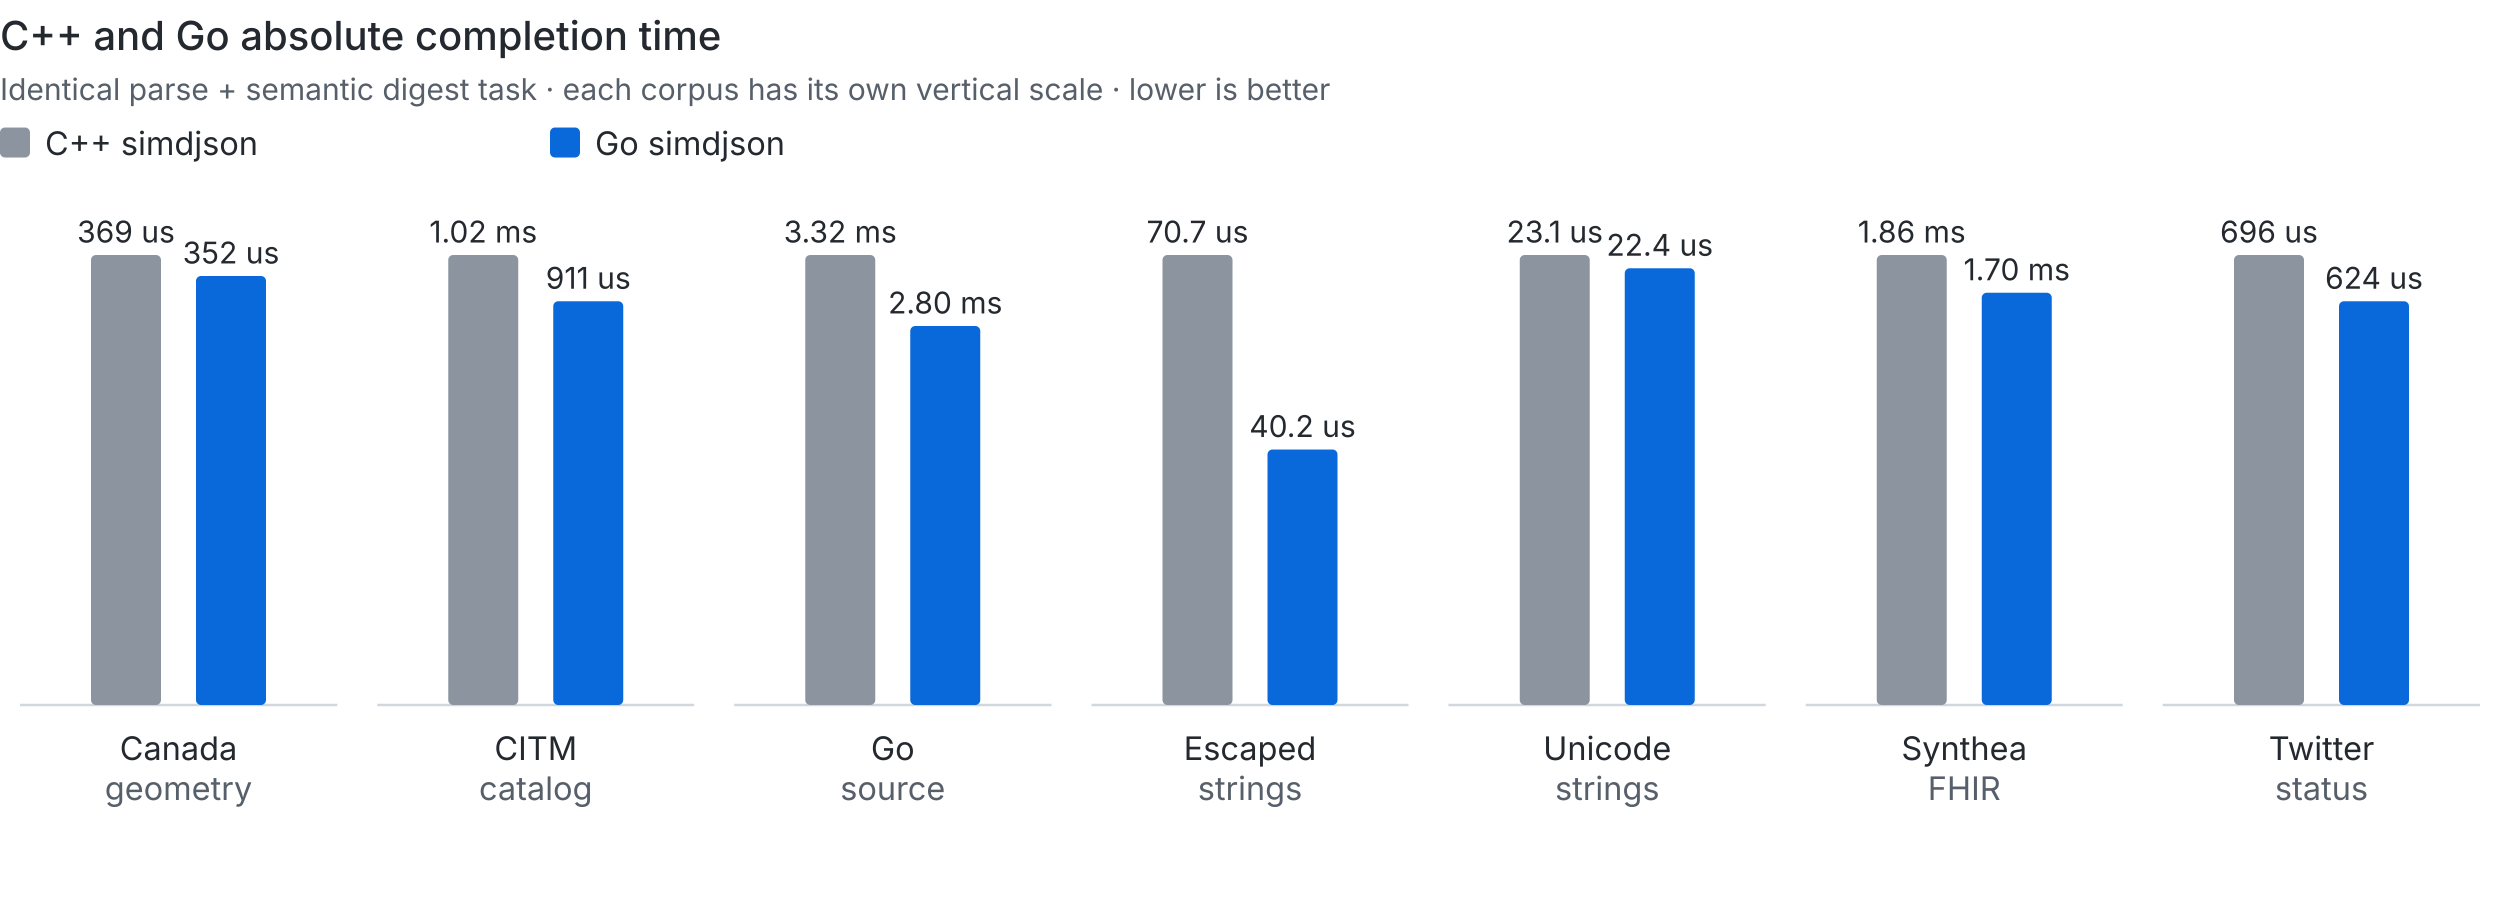
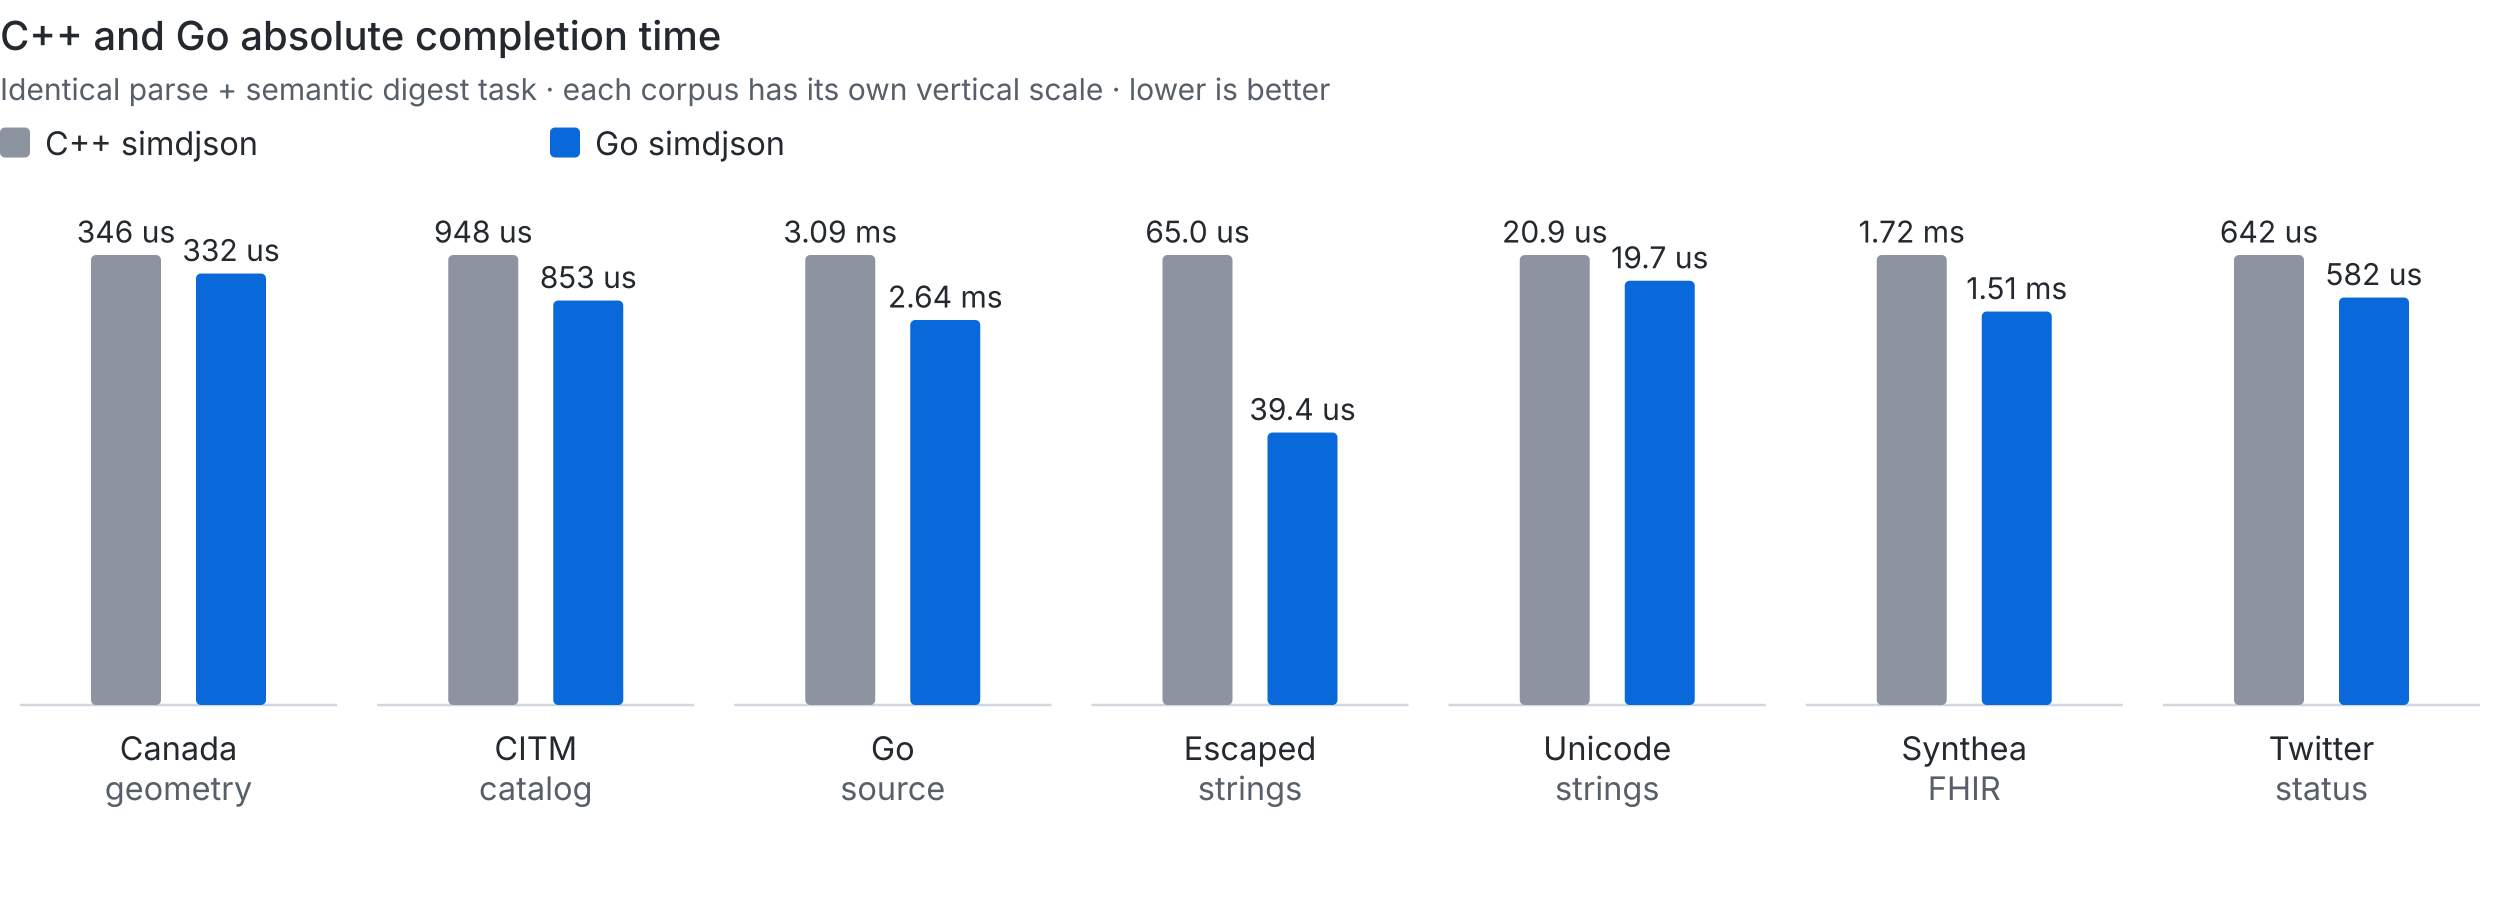
<svg xmlns="http://www.w3.org/2000/svg" width="1000" height="360" viewBox="0 0 1000 360" role="img" aria-labelledby="title desc">
  <style>
svg { color-scheme: light dark; }
text { fill:#24292f; font:13px -apple-system,BlinkMacSystemFont,"Segoe UI",sans-serif; }
.heading { font-size:16px; font-weight:500; } .note { font-size:12px; }
.muted { fill:#57606a; } .grid { stroke:#d0d7de; stroke-width:1; }
.baseline { stroke:#8c959f; stroke-width:2; }
.base { fill:#8c959f; } .s1 { fill:#0969da; } .s2 { fill:#8250df; } .s3 { fill:#1a7f37; }
.h1 { fill:#ddf4ff; } .h2 { fill:#b6e3ff; } .h3 { fill:#80ccff; } .h4 { fill:#54aeff; }
@media (prefers-color-scheme: dark) {
text { fill:#f0f6fc; } .muted { fill:#8c959f; } .grid { stroke:#30363d; } .baseline { stroke:#6e7681; }
.base { fill:#8c959f; } .s1 { fill:#58a6ff; } .s2 { fill:#bc8cff; } .s3 { fill:#3fb950; }
.h1 { fill:#102c44; } .h2 { fill:#123c5a; } .h3 { fill:#15557a; } .h4 { fill:#1f6feb; }
}
</style>
  <text class="heading" x="0" y="20">C++ and Go absolute completion time</text>
  <text class="muted note" x="0" y="40">Identical parse + semantic digest task · each corpus has its own vertical scale · lower is better</text>
  <rect class="base" x="0" y="51" width="12" height="12" rx="2" />
  <text x="18" y="62">C++ simdjson</text>
  <rect class="s1" x="220" y="51" width="12" height="12" rx="2" />
  <text x="238" y="62">Go simdjson</text>
  <line class="grid" x1="8.0" y1="282" x2="134.9" y2="282" />
  <rect class="base" x="36.4" y="102.0" width="28" height="180.0" rx="2" />
-   <text class="note" x="50.4" y="97.0" text-anchor="middle">369 us</text>
-   <rect class="s1" x="78.4" y="110.4" width="28" height="171.6" rx="2" />
-   <text class="note" x="92.4" y="105.4" text-anchor="middle">352 us</text>
+   <text class="note" x="50.4" y="97.0" text-anchor="middle">346 us</text>
+   <rect class="s1" x="78.4" y="109.4" width="28" height="172.6" rx="2" />
+   <text class="note" x="92.4" y="104.4" text-anchor="middle">332 us</text>
  <text x="71.4" y="304" text-anchor="middle">Canada</text>
  <text class="muted" x="71.4" y="320" text-anchor="middle">geometry</text>
  <line class="grid" x1="150.9" y1="282" x2="277.7" y2="282" />
  <rect class="base" x="179.3" y="102.0" width="28" height="180.0" rx="2" />
-   <text class="note" x="193.3" y="97.0" text-anchor="middle">1.02 ms</text>
-   <rect class="s1" x="221.3" y="120.5" width="28" height="161.5" rx="2" />
-   <text class="note" x="235.3" y="115.5" text-anchor="middle">911 us</text>
+   <text class="note" x="193.3" y="97.0" text-anchor="middle">948 us</text>
+   <rect class="s1" x="221.3" y="120.2" width="28" height="161.8" rx="2" />
+   <text class="note" x="235.3" y="115.2" text-anchor="middle">853 us</text>
  <text x="214.3" y="304" text-anchor="middle">CITM</text>
  <text class="muted" x="214.3" y="320" text-anchor="middle">catalog</text>
  <line class="grid" x1="293.7" y1="282" x2="420.6" y2="282" />
  <rect class="base" x="322.1" y="102.0" width="28" height="180.0" rx="2" />
-   <text class="note" x="336.1" y="97.0" text-anchor="middle">3.32 ms</text>
-   <rect class="s1" x="364.1" y="130.4" width="28" height="151.6" rx="2" />
-   <text class="note" x="378.1" y="125.4" text-anchor="middle">2.80 ms</text>
+   <text class="note" x="336.1" y="97.0" text-anchor="middle">3.09 ms</text>
+   <rect class="s1" x="364.1" y="128.0" width="28" height="154.0" rx="2" />
+   <text class="note" x="378.1" y="123.0" text-anchor="middle">2.64 ms</text>
  <text x="357.1" y="304" text-anchor="middle">Go</text>
  <text class="muted" x="357.1" y="320" text-anchor="middle">source</text>
  <line class="grid" x1="436.6" y1="282" x2="563.4" y2="282" />
  <rect class="base" x="465.0" y="102.0" width="28" height="180.0" rx="2" />
-   <text class="note" x="479.0" y="97.0" text-anchor="middle">70.7 us</text>
-   <rect class="s1" x="507.0" y="179.8" width="28" height="102.2" rx="2" />
-   <text class="note" x="521.0" y="174.8" text-anchor="middle">40.2 us</text>
+   <text class="note" x="479.0" y="97.0" text-anchor="middle">65.0 us</text>
+   <rect class="s1" x="507.0" y="173.0" width="28" height="109.0" rx="2" />
+   <text class="note" x="521.0" y="168.0" text-anchor="middle">39.4 us</text>
  <text x="500.0" y="304" text-anchor="middle">Escaped</text>
  <text class="muted" x="500.0" y="320" text-anchor="middle">strings</text>
  <line class="grid" x1="579.4" y1="282" x2="706.3" y2="282" />
  <rect class="base" x="607.9" y="102.0" width="28" height="180.0" rx="2" />
-   <text class="note" x="621.9" y="97.0" text-anchor="middle">23.1 us</text>
-   <rect class="s1" x="649.9" y="107.3" width="28" height="174.7" rx="2" />
-   <text class="note" x="663.9" y="102.3" text-anchor="middle">22.4 us</text>
+   <text class="note" x="621.9" y="97.0" text-anchor="middle">20.9 us</text>
+   <rect class="s1" x="649.9" y="112.3" width="28" height="169.7" rx="2" />
+   <text class="note" x="663.9" y="107.3" text-anchor="middle">19.7 us</text>
  <text x="642.9" y="304" text-anchor="middle">Unicode</text>
  <text class="muted" x="642.9" y="320" text-anchor="middle">strings</text>
  <line class="grid" x1="722.3" y1="282" x2="849.1" y2="282" />
  <rect class="base" x="750.7" y="102.0" width="28" height="180.0" rx="2" />
-   <text class="note" x="764.7" y="97.0" text-anchor="middle">1.86 ms</text>
-   <rect class="s1" x="792.7" y="117.1" width="28" height="164.9" rx="2" />
-   <text class="note" x="806.7" y="112.1" text-anchor="middle">1.70 ms</text>
+   <text class="note" x="764.7" y="97.0" text-anchor="middle">1.72 ms</text>
+   <rect class="s1" x="792.7" y="124.6" width="28" height="157.4" rx="2" />
+   <text class="note" x="806.7" y="119.6" text-anchor="middle">1.51 ms</text>
  <text x="785.7" y="304" text-anchor="middle">Synthea</text>
  <text class="muted" x="785.7" y="320" text-anchor="middle">FHIR</text>
  <line class="grid" x1="865.1" y1="282" x2="992.0" y2="282" />
  <rect class="base" x="893.6" y="102.0" width="28" height="180.0" rx="2" />
-   <text class="note" x="907.6" y="97.0" text-anchor="middle">696 us</text>
-   <rect class="s1" x="935.6" y="120.5" width="28" height="161.5" rx="2" />
-   <text class="note" x="949.6" y="115.5" text-anchor="middle">624 us</text>
+   <text class="note" x="907.6" y="97.0" text-anchor="middle">642 us</text>
+   <rect class="s1" x="935.6" y="119.0" width="28" height="163.0" rx="2" />
+   <text class="note" x="949.6" y="114.0" text-anchor="middle">582 us</text>
  <text x="928.6" y="304" text-anchor="middle">Twitter</text>
  <text class="muted" x="928.6" y="320" text-anchor="middle">status</text>
</svg>
